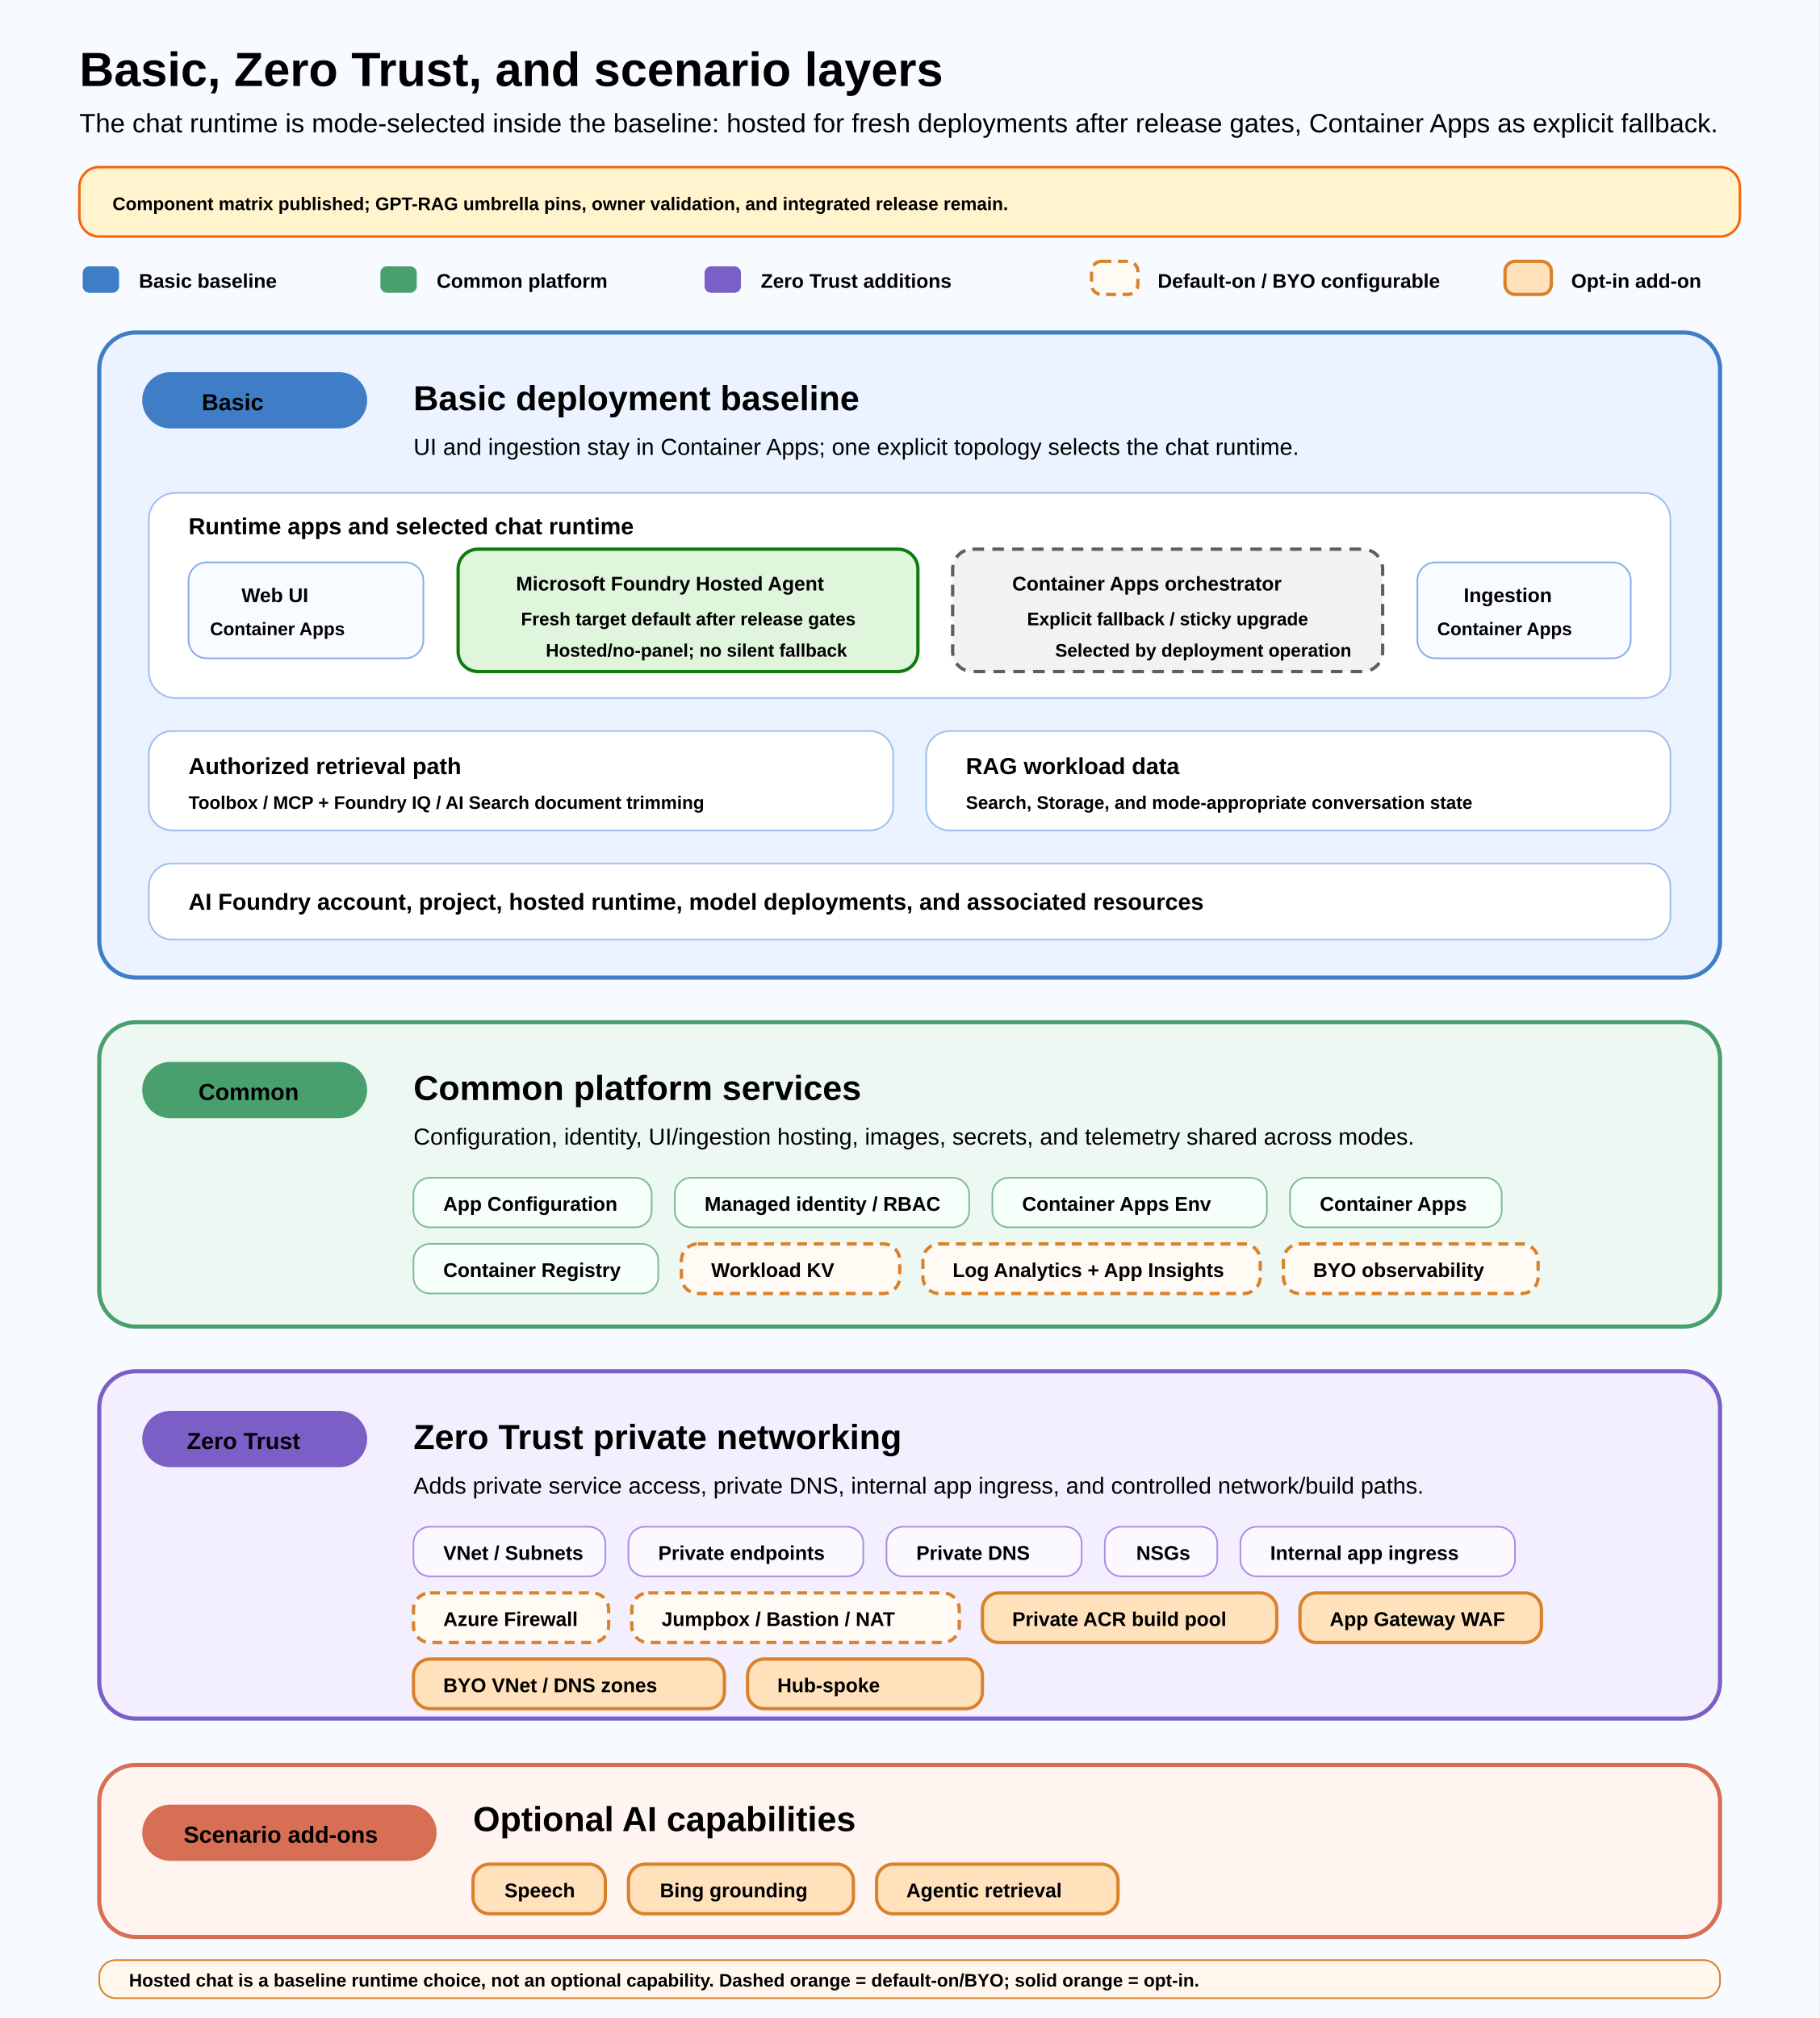
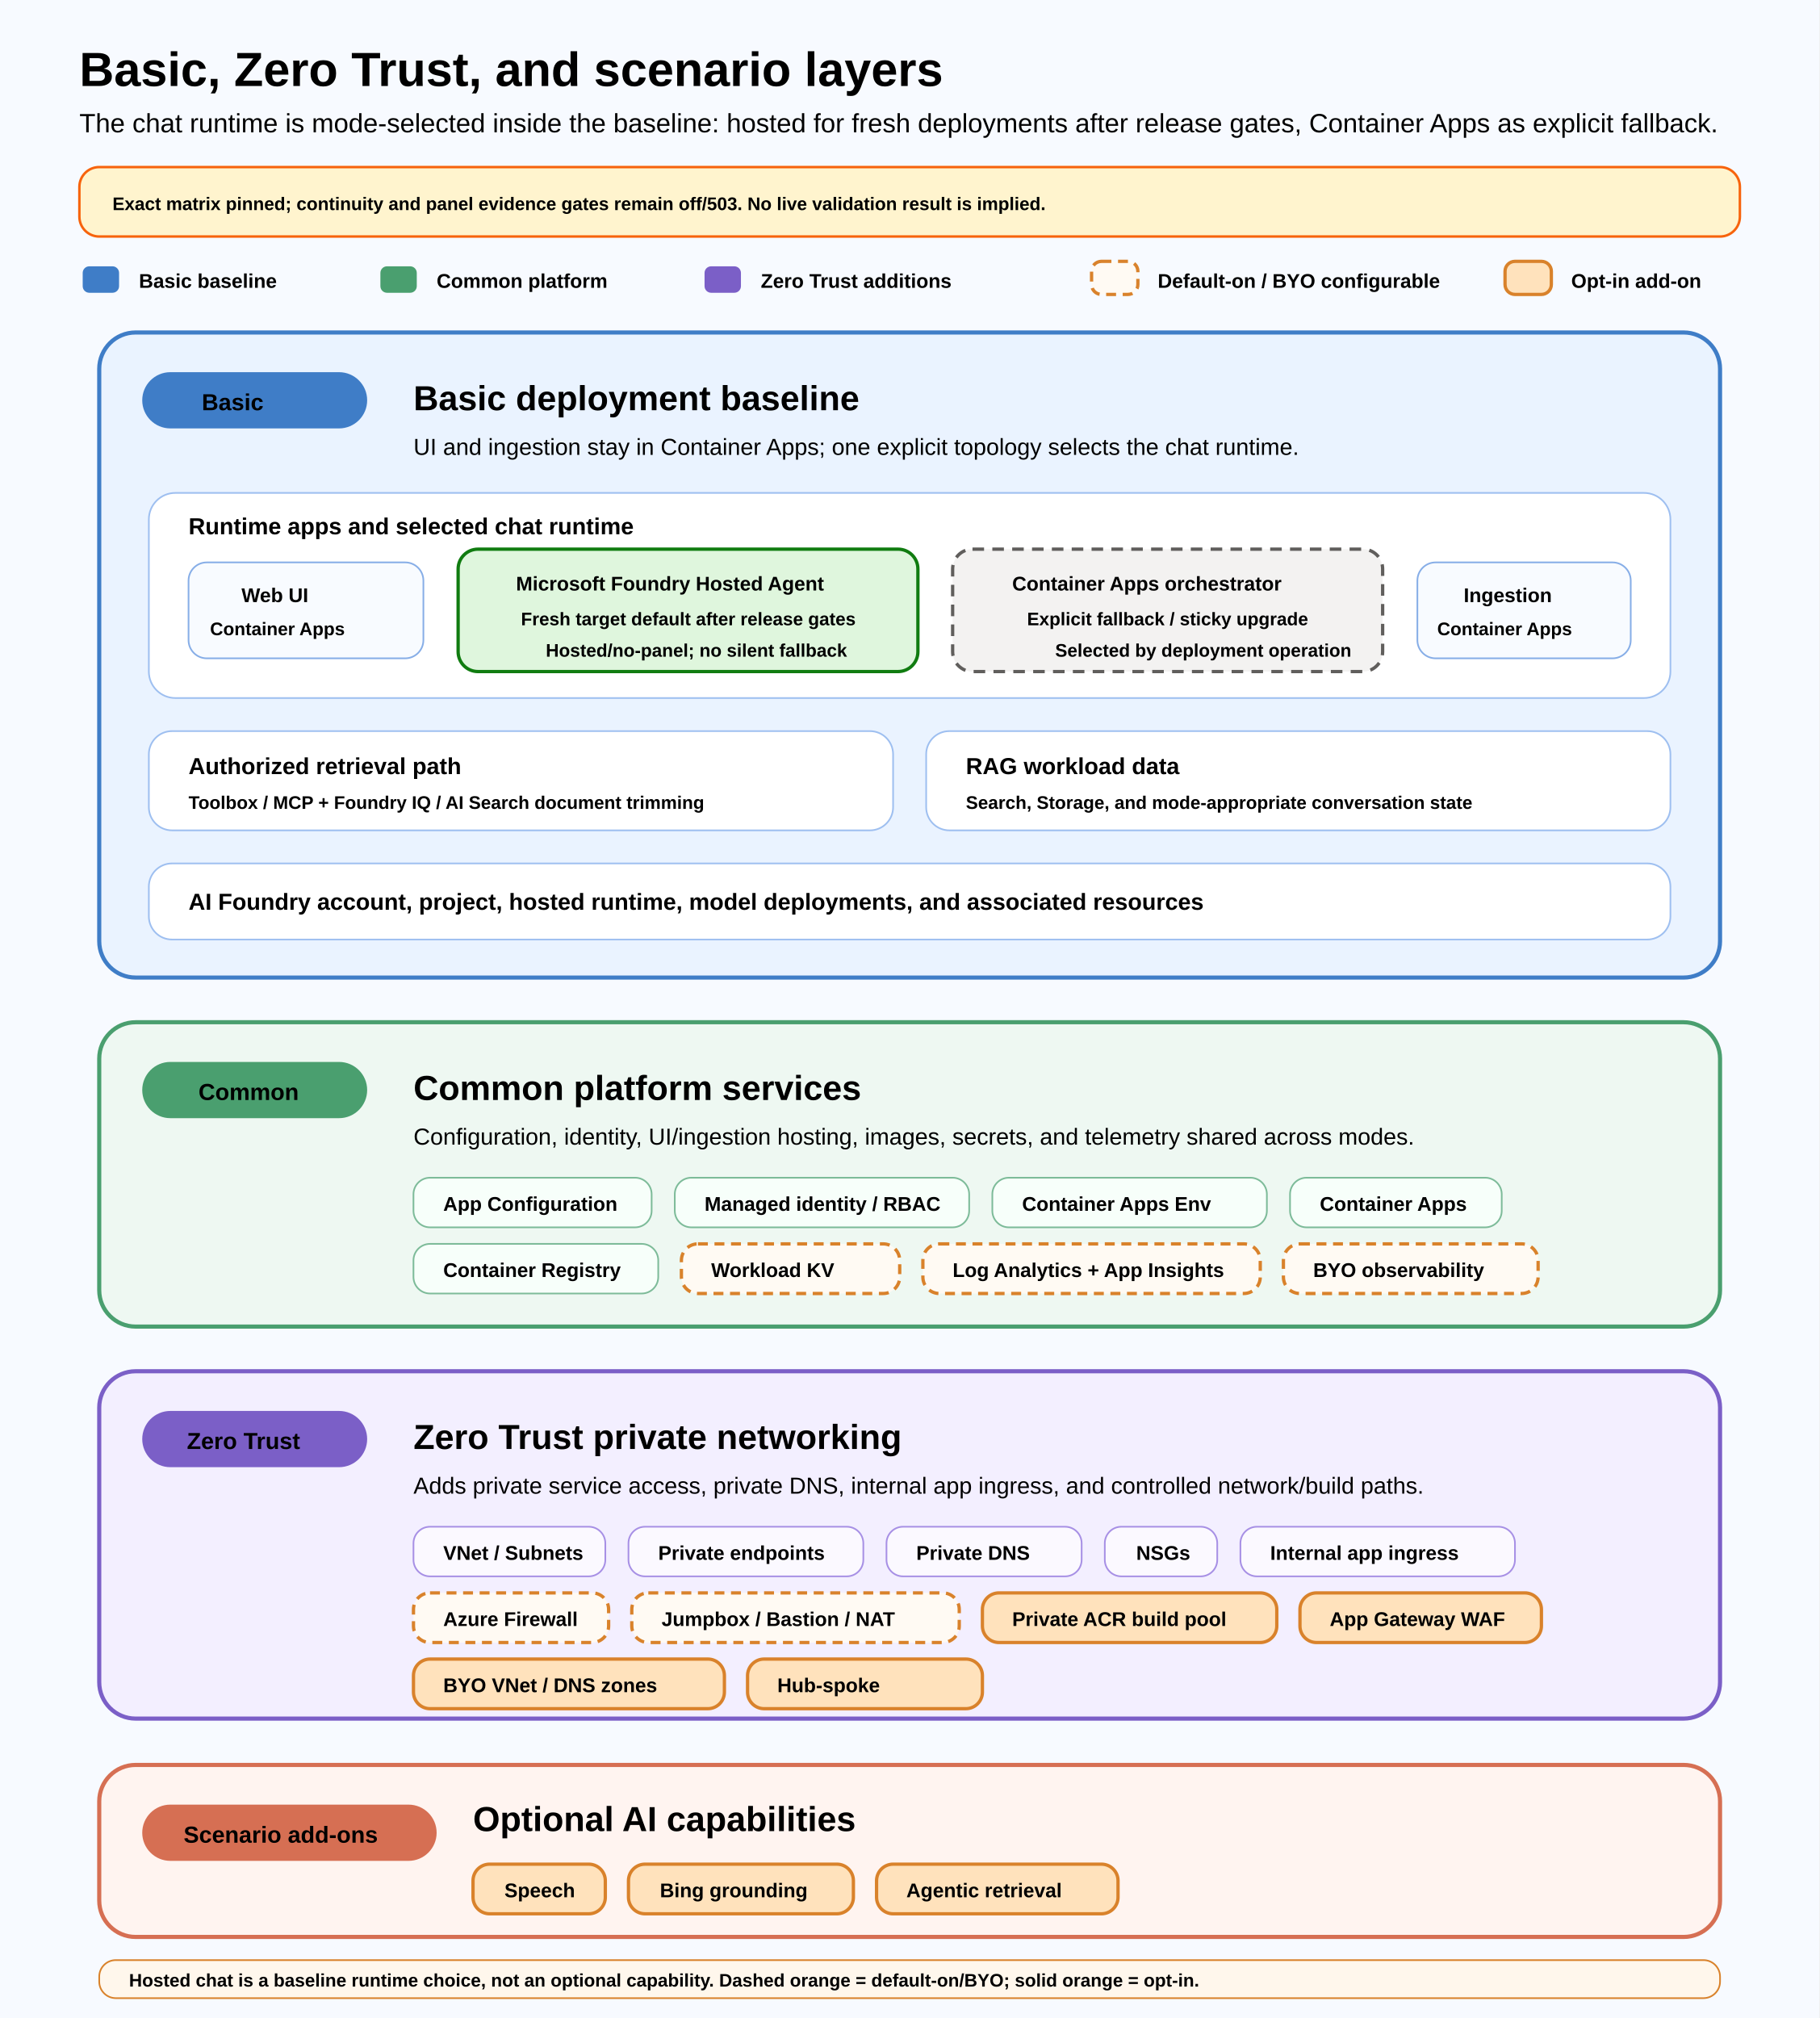
<svg xmlns="http://www.w3.org/2000/svg" width="1100" height="1220" viewBox="0 0 1100 1220" role="img" aria-labelledby="title desc">
  <defs>
    <style>
      .title { font: 700 29px 'Segoe UI', Arial, sans-serif; fill: #000000; }
      .subtitle { font: 400 16px 'Segoe UI', Arial, sans-serif; fill: #000000; }
      .section-title { font: 700 21px 'Segoe UI', Arial, sans-serif; fill: #000000; }
      .section-text { font: 400 14px 'Segoe UI', Arial, sans-serif; fill: #000000; }
      .label { font: 700 14px 'Segoe UI', Arial, sans-serif; fill: #000000; }
      .chip { font: 700 12px 'Segoe UI', Arial, sans-serif; fill: #000000; }
      .card-title { font: 700 14px 'Segoe UI', Arial, sans-serif; fill: #000000; }
      .legend { font: 600 12px 'Segoe UI', Arial, sans-serif; fill: #000000; }
      .note { font: 600 11px 'Segoe UI', Arial, sans-serif; fill: #000000; }
    </style>
  </defs>
  <rect width="1100" height="1220" fill="#f7faff" />
  <text x="48" y="52" class="title">Basic, Zero Trust, and scenario layers</text>
  <text x="48" y="80" class="subtitle">The chat runtime is mode-selected inside the baseline: hosted for fresh deployments after release gates, Container Apps as explicit fallback.</text>
  <rect x="48" y="101" width="1004" height="42" rx="12" fill="#fff4ce" stroke="#f7630c" stroke-width="1.5" />
-   <text x="68" y="127" class="note">Component matrix published; GPT-RAG umbrella pins, owner validation, and integrated release remain.</text>
+   <text x="68" y="127" class="note">Exact matrix pinned; continuity and panel evidence gates remain off/503. No live validation result is implied.</text>
  <rect x="50" y="161" width="22" height="16" rx="4" fill="#3f7dc7" />
  <text x="84" y="174" class="legend">Basic baseline</text>
  <rect x="230" y="161" width="22" height="16" rx="4" fill="#4a9f6f" />
  <text x="264" y="174" class="legend">Common platform</text>
  <rect x="426" y="161" width="22" height="16" rx="4" fill="#7b5fc7" />
  <text x="460" y="174" class="legend">Zero Trust additions</text>
  <rect x="660" y="158" width="28" height="20" rx="6" fill="#fffaf3" stroke="#d9822b" stroke-width="2" stroke-dasharray="6 4" />
  <text x="700" y="174" class="legend">Default-on / BYO configurable</text>
  <rect x="910" y="158" width="28" height="20" rx="6" fill="#ffe2bc" stroke="#d9822b" stroke-width="2" />
  <text x="950" y="174" class="legend">Opt-in add-on</text>
  <rect x="60" y="201" width="980" height="390" rx="22" fill="#eaf3ff" stroke="#3f7dc7" stroke-width="2.5" />
  <rect x="86" y="225" width="136" height="34" rx="17" fill="#3f7dc7" />
  <text x="122" y="248" class="label">Basic</text>
  <text x="250" y="248" class="section-title">Basic deployment baseline</text>
  <text x="250" y="275" class="section-text">UI and ingestion stay in Container Apps; one explicit topology selects the chat runtime.</text>
  <rect x="90" y="298" width="920" height="124" rx="16" fill="#ffffff" stroke="#9ebff0" />
  <text x="114" y="323" class="card-title">Runtime apps and selected chat runtime</text>
  <rect x="114" y="340" width="142" height="58" rx="11" fill="#f8fbff" stroke="#87aee7" />
  <text x="146" y="364" class="chip">Web UI</text>
  <text x="127" y="384" class="note">Container Apps</text>
  <rect x="277" y="332" width="278" height="74" rx="12" fill="#dff6dd" stroke="#107c10" stroke-width="2" />
  <text x="312" y="357" class="chip">Microsoft Foundry Hosted Agent</text>
  <text x="315" y="378" class="note">Fresh target default after release gates</text>
  <text x="330" y="397" class="note">Hosted/no-panel; no silent fallback</text>
  <rect x="576" y="332" width="260" height="74" rx="12" fill="#f3f2f1" stroke="#605e5c" stroke-width="2" stroke-dasharray="7 5" />
  <text x="612" y="357" class="chip">Container Apps orchestrator</text>
  <text x="621" y="378" class="note">Explicit fallback / sticky upgrade</text>
  <text x="638" y="397" class="note">Selected by deployment operation</text>
  <rect x="857" y="340" width="129" height="58" rx="11" fill="#f8fbff" stroke="#87aee7" />
  <text x="885" y="364" class="chip">Ingestion</text>
  <text x="869" y="384" class="note">Container Apps</text>
  <rect x="90" y="442" width="450" height="60" rx="14" fill="#ffffff" stroke="#9ebff0" />
  <text x="114" y="468" class="card-title">Authorized retrieval path</text>
  <text x="114" y="489" class="note">Toolbox / MCP + Foundry IQ / AI Search document trimming</text>
  <rect x="560" y="442" width="450" height="60" rx="14" fill="#ffffff" stroke="#9ebff0" />
  <text x="584" y="468" class="card-title">RAG workload data</text>
  <text x="584" y="489" class="note">Search, Storage, and mode-appropriate conversation state</text>
  <rect x="90" y="522" width="920" height="46" rx="14" fill="#ffffff" stroke="#9ebff0" />
  <text x="114" y="550" class="card-title">AI Foundry account, project, hosted runtime, model deployments, and associated resources</text>
  <rect x="60" y="618" width="980" height="184" rx="22" fill="#eef8f2" stroke="#4a9f6f" stroke-width="2.5" />
  <rect x="86" y="642" width="136" height="34" rx="17" fill="#4a9f6f" />
  <text x="120" y="665" class="label">Common</text>
  <text x="250" y="665" class="section-title">Common platform services</text>
  <text x="250" y="692" class="section-text">Configuration, identity, UI/ingestion hosting, images, secrets, and telemetry shared across modes.</text>
  <rect x="250" y="712" width="144" height="30" rx="10" fill="#f7fffa" stroke="#7dbb99" />
  <text x="268" y="732" class="chip">App Configuration</text>
  <rect x="408" y="712" width="178" height="30" rx="10" fill="#f7fffa" stroke="#7dbb99" />
  <text x="426" y="732" class="chip">Managed identity / RBAC</text>
  <rect x="600" y="712" width="166" height="30" rx="10" fill="#f7fffa" stroke="#7dbb99" />
  <text x="618" y="732" class="chip">Container Apps Env</text>
  <rect x="780" y="712" width="128" height="30" rx="10" fill="#f7fffa" stroke="#7dbb99" />
  <text x="798" y="732" class="chip">Container Apps</text>
  <rect x="250" y="752" width="148" height="30" rx="10" fill="#f7fffa" stroke="#7dbb99" />
  <text x="268" y="772" class="chip">Container Registry</text>
  <rect x="412" y="752" width="132" height="30" rx="10" fill="#fffaf3" stroke="#d9822b" stroke-width="2" stroke-dasharray="6 4" />
  <text x="430" y="772" class="chip">Workload KV</text>
  <rect x="558" y="752" width="204" height="30" rx="10" fill="#fffaf3" stroke="#d9822b" stroke-width="2" stroke-dasharray="6 4" />
  <text x="576" y="772" class="chip">Log Analytics + App Insights</text>
  <rect x="776" y="752" width="154" height="30" rx="10" fill="#fffaf3" stroke="#d9822b" stroke-width="2" stroke-dasharray="6 4" />
  <text x="794" y="772" class="chip">BYO observability</text>
  <rect x="60" y="829" width="980" height="210" rx="22" fill="#f3efff" stroke="#7b5fc7" stroke-width="2.5" />
  <rect x="86" y="853" width="136" height="34" rx="17" fill="#7b5fc7" />
  <text x="113" y="876" class="label">Zero Trust</text>
  <text x="250" y="876" class="section-title">Zero Trust private networking</text>
  <text x="250" y="903" class="section-text">Adds private service access, private DNS, internal app ingress, and controlled network/build paths.</text>
  <rect x="250" y="923" width="116" height="30" rx="10" fill="#fbf9ff" stroke="#a790e5" />
  <text x="268" y="943" class="chip">VNet / Subnets</text>
  <rect x="380" y="923" width="142" height="30" rx="10" fill="#fbf9ff" stroke="#a790e5" />
  <text x="398" y="943" class="chip">Private endpoints</text>
  <rect x="536" y="923" width="118" height="30" rx="10" fill="#fbf9ff" stroke="#a790e5" />
  <text x="554" y="943" class="chip">Private DNS</text>
  <rect x="668" y="923" width="68" height="30" rx="10" fill="#fbf9ff" stroke="#a790e5" />
  <text x="687" y="943" class="chip">NSGs</text>
  <rect x="750" y="923" width="166" height="30" rx="10" fill="#fbf9ff" stroke="#a790e5" />
  <text x="768" y="943" class="chip">Internal app ingress</text>
  <rect x="250" y="963" width="118" height="30" rx="10" fill="#fffaf3" stroke="#d9822b" stroke-width="2" stroke-dasharray="6 4" />
  <text x="268" y="983" class="chip">Azure Firewall</text>
  <rect x="382" y="963" width="198" height="30" rx="10" fill="#fffaf3" stroke="#d9822b" stroke-width="2" stroke-dasharray="6 4" />
  <text x="400" y="983" class="chip">Jumpbox / Bastion / NAT</text>
  <rect x="594" y="963" width="178" height="30" rx="10" fill="#ffe2bc" stroke="#d9822b" stroke-width="2" />
  <text x="612" y="983" class="chip">Private ACR build pool</text>
  <rect x="786" y="963" width="146" height="30" rx="10" fill="#ffe2bc" stroke="#d9822b" stroke-width="2" />
  <text x="804" y="983" class="chip">App Gateway WAF</text>
  <rect x="250" y="1003" width="188" height="30" rx="10" fill="#ffe2bc" stroke="#d9822b" stroke-width="2" />
  <text x="268" y="1023" class="chip">BYO VNet / DNS zones</text>
  <rect x="452" y="1003" width="142" height="30" rx="10" fill="#ffe2bc" stroke="#d9822b" stroke-width="2" />
  <text x="470" y="1023" class="chip">Hub-spoke</text>
  <rect x="60" y="1067" width="980" height="104" rx="22" fill="#fff4f0" stroke="#d66f53" stroke-width="2.5" />
  <rect x="86" y="1091" width="178" height="34" rx="17" fill="#d66f53" />
  <text x="111" y="1114" class="label">Scenario add-ons</text>
  <text x="286" y="1107" class="section-title">Optional AI capabilities</text>
  <rect x="286" y="1127" width="80" height="30" rx="10" fill="#ffe2bc" stroke="#d9822b" stroke-width="2" />
  <text x="305" y="1147" class="chip">Speech</text>
  <rect x="380" y="1127" width="136" height="30" rx="10" fill="#ffe2bc" stroke="#d9822b" stroke-width="2" />
  <text x="399" y="1147" class="chip">Bing grounding</text>
  <rect x="530" y="1127" width="146" height="30" rx="10" fill="#ffe2bc" stroke="#d9822b" stroke-width="2" />
  <text x="548" y="1147" class="chip">Agentic retrieval</text>
  <rect x="60" y="1185" width="980" height="23" rx="10" fill="#fff7ec" stroke="#d9822b" />
  <text x="78" y="1201" class="note">Hosted chat is a baseline runtime choice, not an optional capability. Dashed orange = default-on/BYO; solid orange = opt-in.</text>
</svg>
